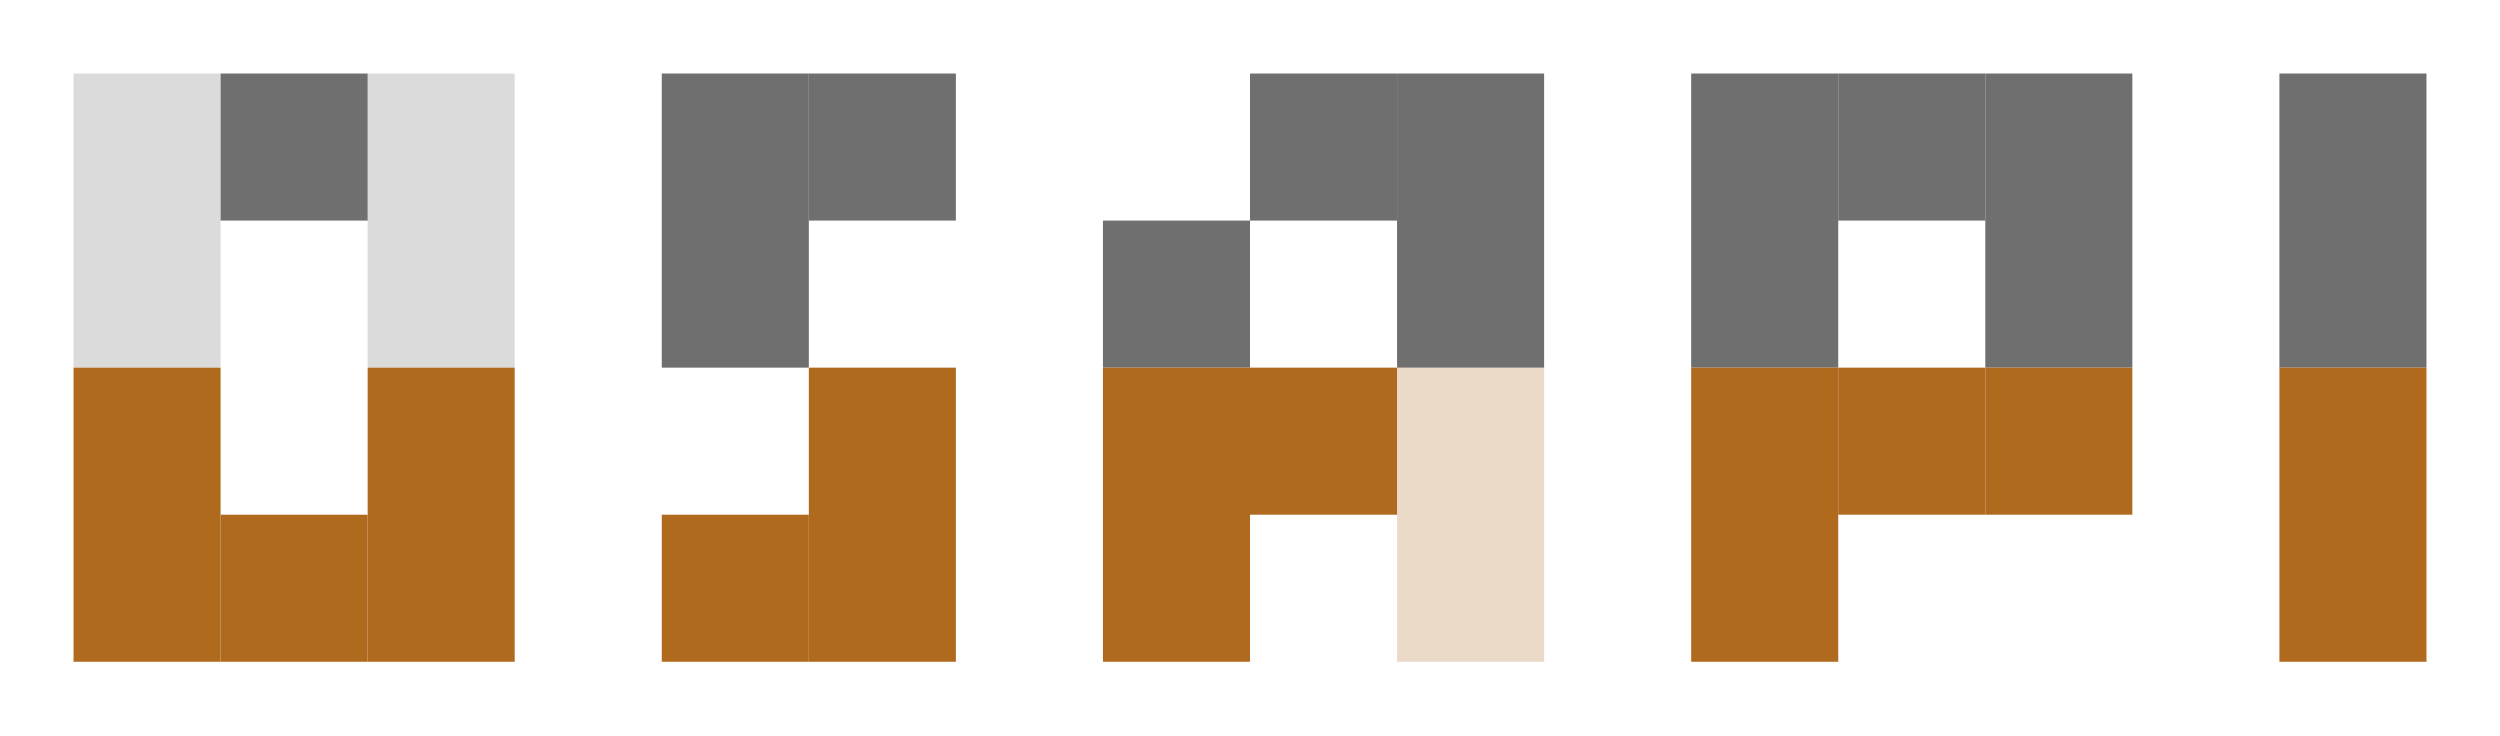
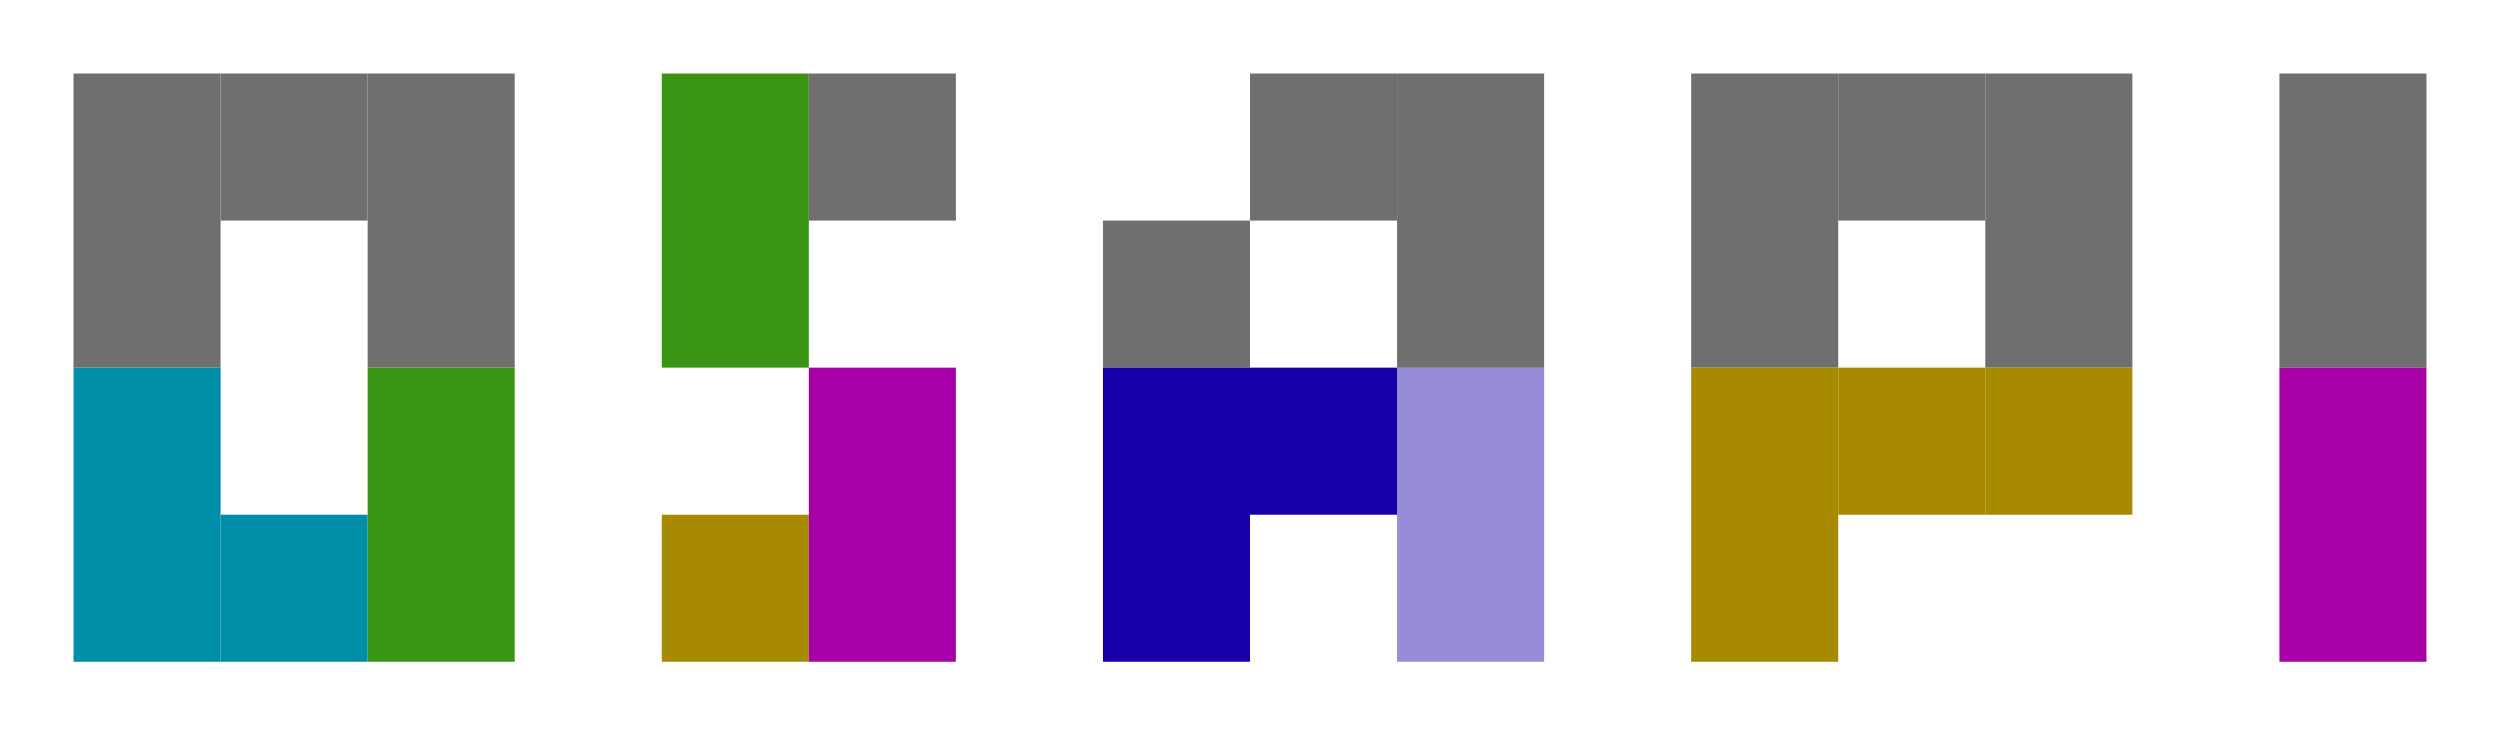
<svg xmlns="http://www.w3.org/2000/svg" viewBox="0 0 272 80" width="272" height="80" role="img" aria-label="osapi">
-   <rect x="8" y="8" width="16" height="32" fill="#6f6f6f" opacity="0.25" />
-   <rect x="8" y="40" width="16" height="32" fill="#b06a1e" />
+   <rect x="8" y="8" width="16" height="32" fill="#6f6f6f" />
+   <rect x="8" y="40" width="16" height="32" fill="#008da8" />
  <rect x="24" y="8" width="16" height="16" fill="#6f6f6f" />
-   <rect x="24" y="56" width="16" height="16" fill="#b06a1e" />
-   <rect x="40" y="8" width="16" height="32" fill="#6f6f6f" opacity="0.25" />
-   <rect x="40" y="40" width="16" height="32" fill="#b06a1e" />
-   <rect x="72" y="8" width="16" height="32" fill="#6f6f6f" />
-   <rect x="72" y="56" width="16" height="16" fill="#b06a1e" />
+   <rect x="24" y="56" width="16" height="16" fill="#008da8" />
+   <rect x="40" y="8" width="16" height="32" fill="#6f6f6f" />
+   <rect x="40" y="40" width="16" height="32" fill="#3b9514" />
+   <rect x="72" y="8" width="16" height="32" fill="#3b9514" />
+   <rect x="72" y="56" width="16" height="16" fill="#a88a00" />
  <rect x="88" y="8" width="16" height="16" fill="#6f6f6f" />
-   <rect x="88" y="40" width="16" height="32" fill="#b06a1e" />
+   <rect x="88" y="40" width="16" height="32" fill="#a800a8" />
  <rect x="120" y="24" width="16" height="16" fill="#6f6f6f" />
-   <rect x="120" y="40" width="16" height="32" fill="#b06a1e" />
+   <rect x="120" y="40" width="16" height="32" fill="#1700a8" />
  <rect x="136" y="8" width="16" height="16" fill="#6f6f6f" />
-   <rect x="136" y="40" width="16" height="16" fill="#b06a1e" />
+   <rect x="136" y="40" width="16" height="16" fill="#1700a8" />
  <rect x="152" y="8" width="16" height="32" fill="#6f6f6f" />
-   <rect x="152" y="40" width="16" height="32" fill="#b06a1e" opacity="0.25" />
+   <rect x="152" y="40" width="16" height="32" fill="#1700a8" opacity="0.45" />
  <rect x="184" y="8" width="16" height="32" fill="#6f6f6f" />
-   <rect x="184" y="40" width="16" height="32" fill="#b06a1e" />
+   <rect x="184" y="40" width="16" height="32" fill="#a88a00" />
  <rect x="200" y="8" width="16" height="16" fill="#6f6f6f" />
-   <rect x="200" y="40" width="16" height="16" fill="#b06a1e" />
+   <rect x="200" y="40" width="16" height="16" fill="#a88a00" />
  <rect x="216" y="8" width="16" height="32" fill="#6f6f6f" />
-   <rect x="216" y="40" width="16" height="16" fill="#b06a1e" />
+   <rect x="216" y="40" width="16" height="16" fill="#a88a00" />
  <rect x="248" y="8" width="16" height="32" fill="#6f6f6f" />
-   <rect x="248" y="40" width="16" height="32" fill="#b06a1e" />
+   <rect x="248" y="40" width="16" height="32" fill="#a800a8" />
</svg>
